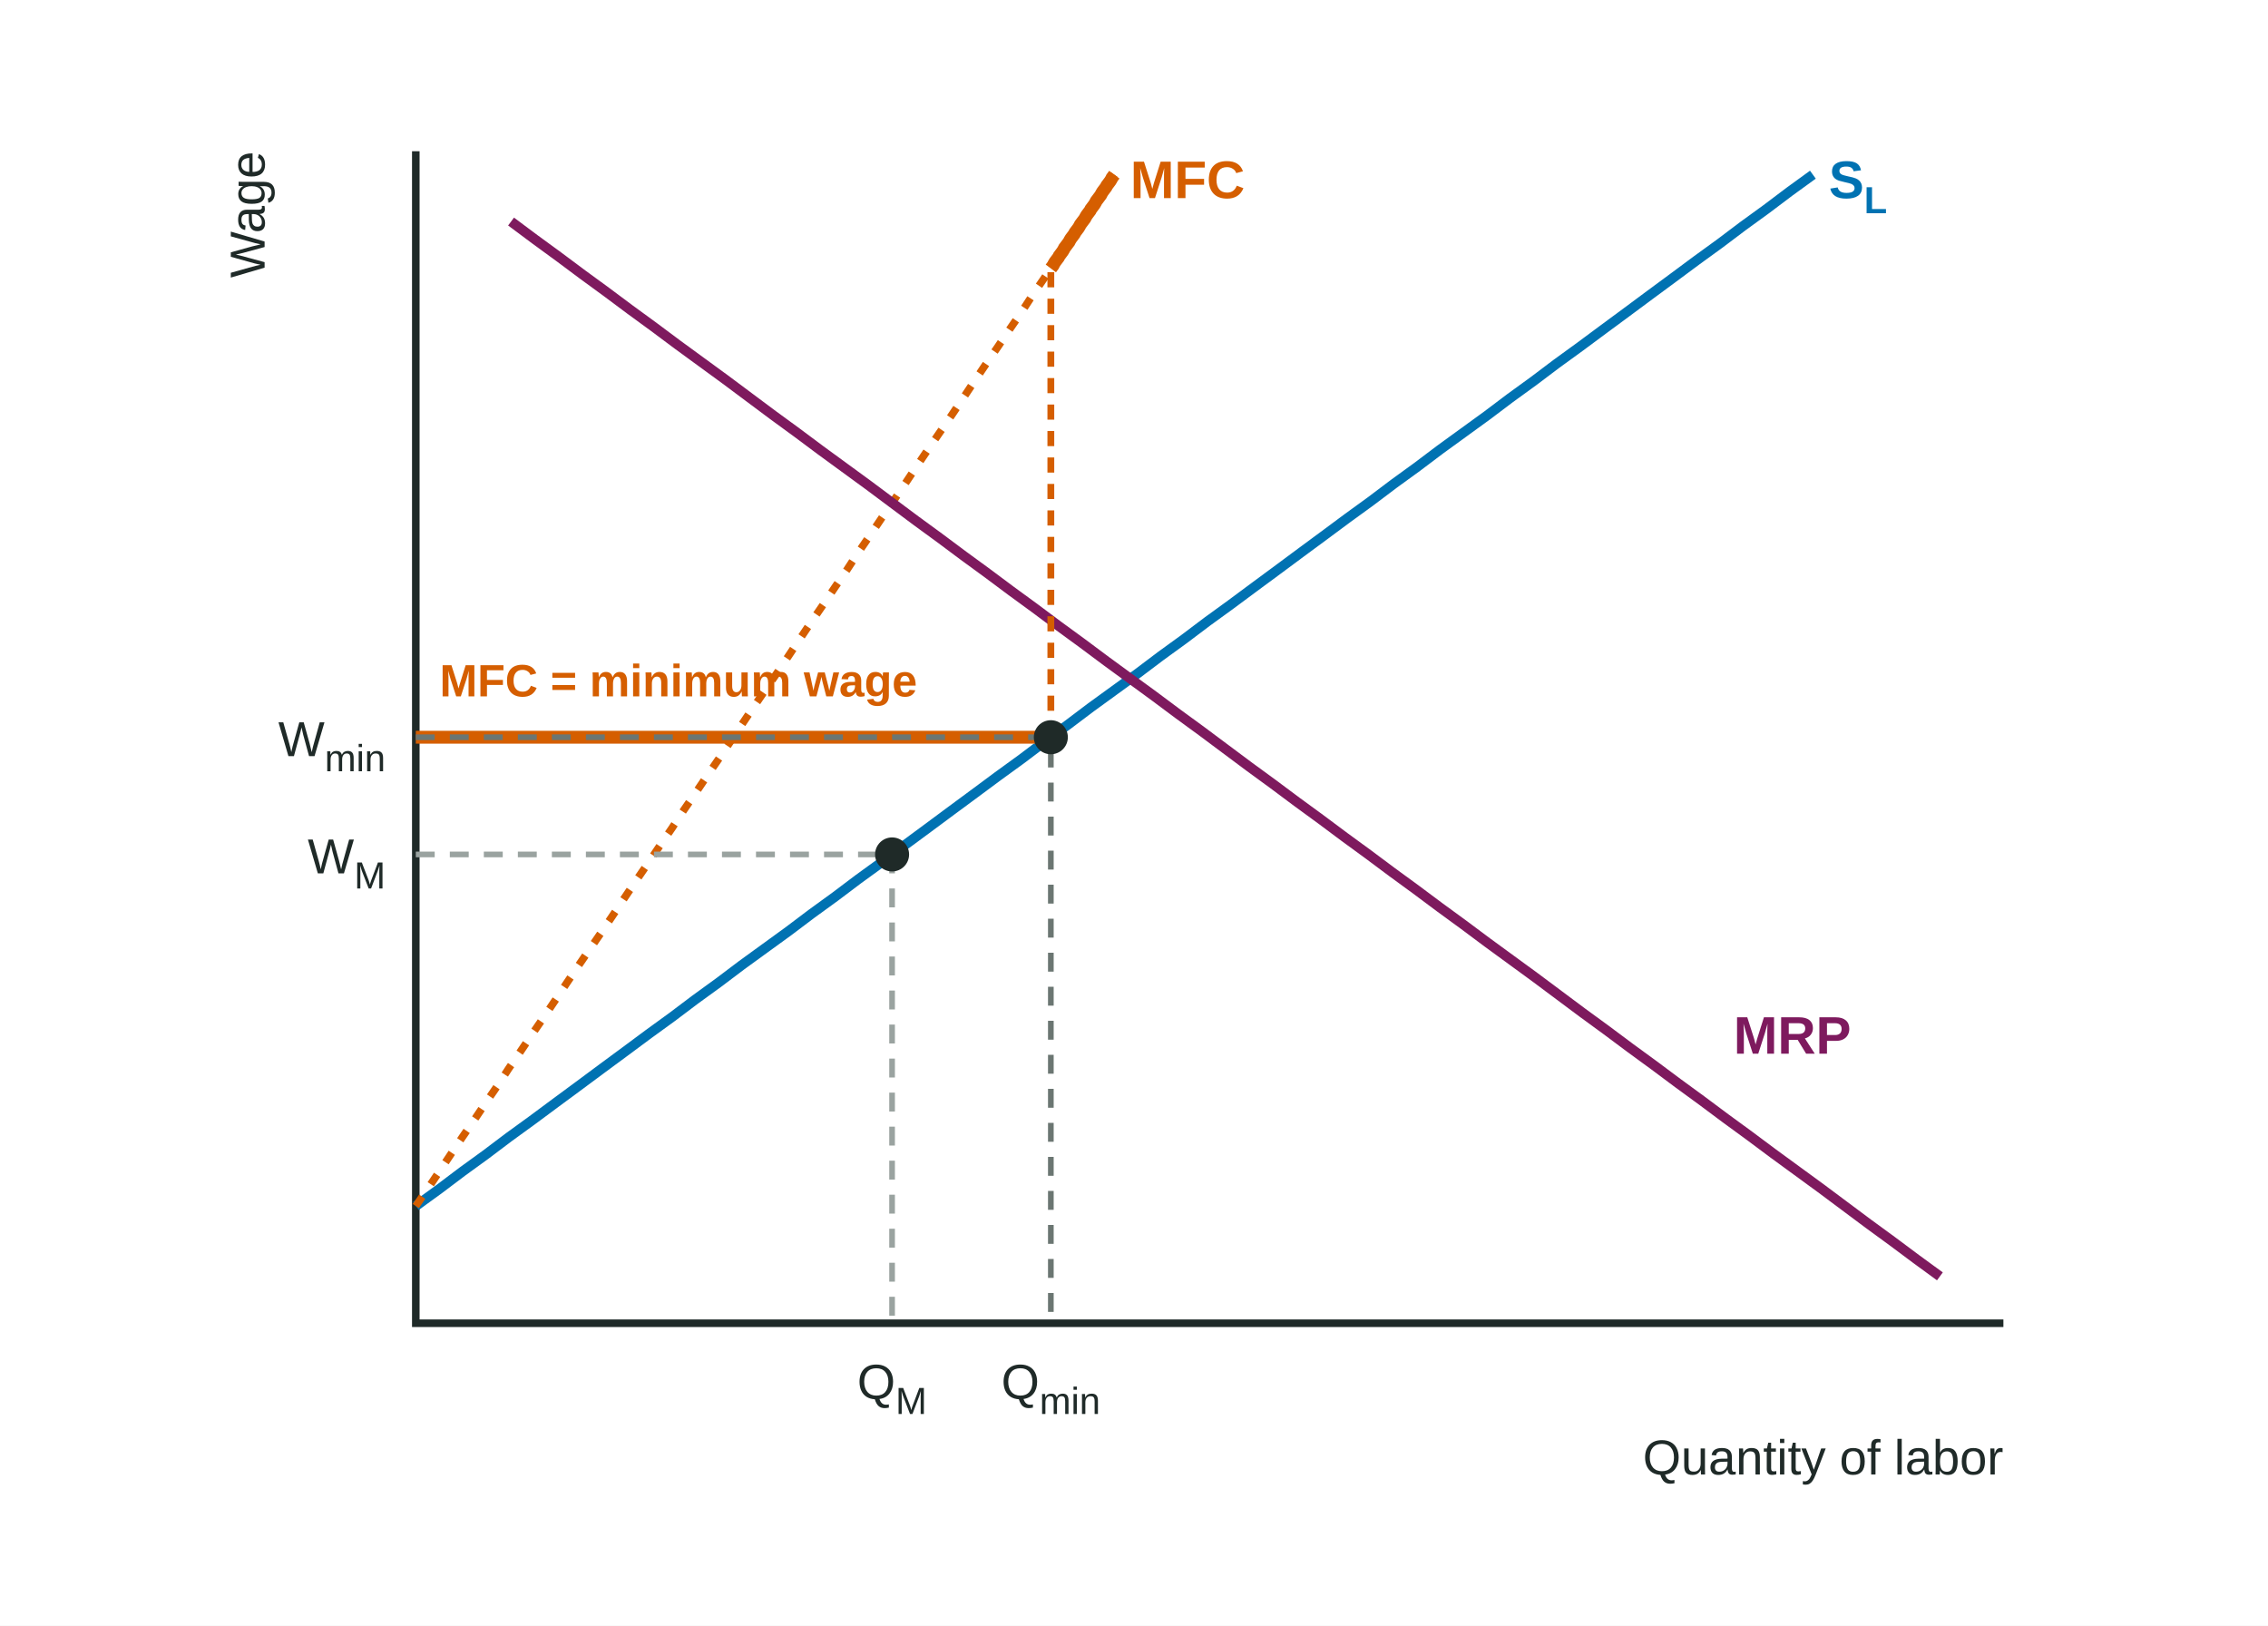
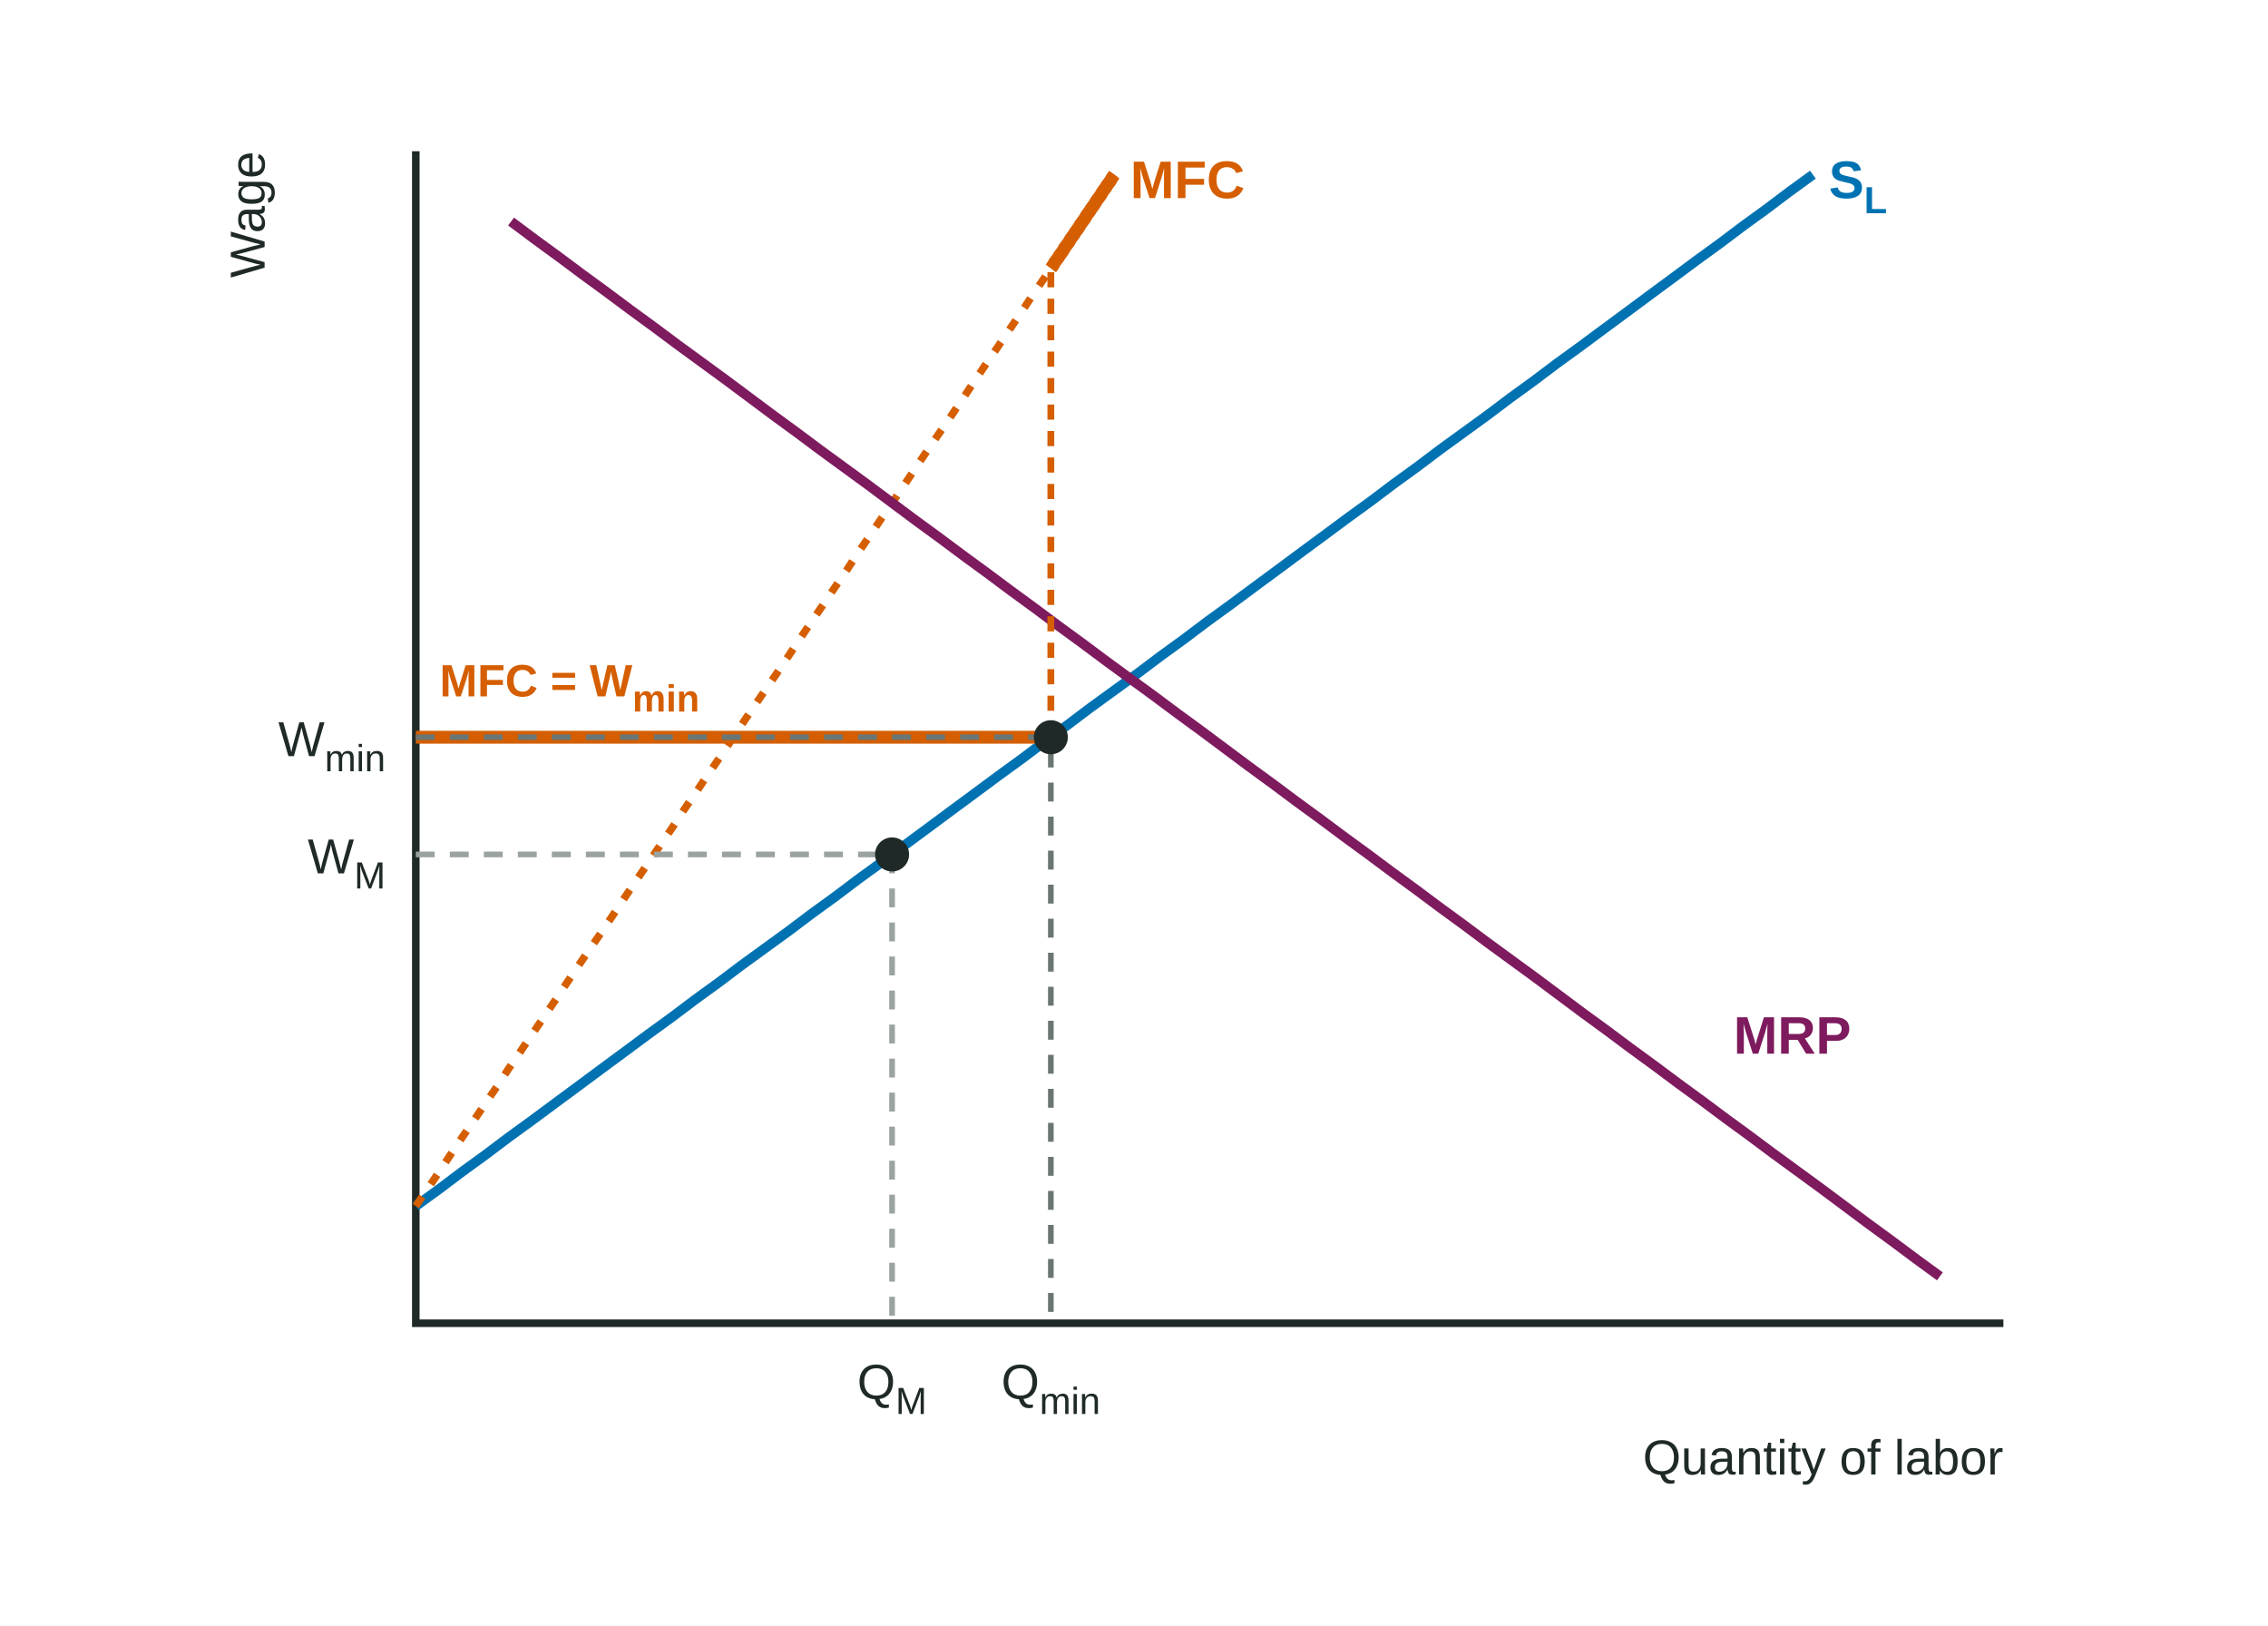
<svg xmlns="http://www.w3.org/2000/svg" viewBox="0 0 600 430" width="600" height="430" role="img" aria-labelledby="monopsony-min-wage-t monopsony-min-wage-d" font-family="Arial, Helvetica, sans-serif">
  <defs>
    <marker id="monopsony-min-wage-ar" viewBox="0 0 10 10" refX="9" refY="5" markerWidth="7" markerHeight="7" orient="auto-start-reverse">
      <path d="M0,0 L10,5 L0,10 z" fill="#1F2A28" />
    </marker>
    <marker id="monopsony-min-wage-arA" viewBox="0 0 10 10" refX="9" refY="5" markerWidth="7" markerHeight="7" orient="auto-start-reverse">
      <path d="M0,0 L10,5 L0,10 z" fill="#7E1A5E" />
    </marker>
    <marker id="monopsony-min-wage-arV" viewBox="0 0 10 10" refX="9" refY="5" markerWidth="7" markerHeight="7" orient="auto-start-reverse">
      <path d="M0,0 L10,5 L0,10 z" fill="#D55E00" />
    </marker>
    <marker id="monopsony-min-wage-arB" viewBox="0 0 10 10" refX="9" refY="5" markerWidth="7" markerHeight="7" orient="auto-start-reverse">
      <path d="M0,0 L10,5 L0,10 z" fill="#0072B2" />
    </marker>
  </defs>
  <rect width="600" height="430" fill="#FFFFFF" />
  <path d="M110 40V350H530" fill="none" stroke="#1F2A28" stroke-width="2" />
  <text x="530" y="390" font-size="13" font-weight="normal" fill="#1F2A28" text-anchor="end">Quantity of labor</text>
  <text transform="translate(70 40) rotate(-90)" font-size="13" fill="#1F2A28" text-anchor="end">Wage</text>
  <path d="M110 319L116.2 314.5L122.3 309.9L128.5 305.4L134.6 300.8L140.8 296.3L147 291.7L153.1 287.2L159.3 282.6L165.4 278.1L171.6 273.5L177.8 269L183.9 264.4L190.1 259.9L196.2 255.3L202.4 250.8L208.6 246.3L214.7 241.7L220.9 237.2L227 232.6L233.2 228.1L239.4 223.5L245.5 219L251.7 214.4L257.8 209.9L264 205.3L270.2 200.8L276.3 196.2L282.5 191.7L288.6 187.1L294.8 182.6L301 178.1L307.1 173.5L313.3 169L319.4 164.4L325.6 159.9L331.8 155.3L337.9 150.8L344.1 146.2L350.2 141.7L356.4 137.1L362.6 132.6L368.7 128L374.9 123.5L381 118.9L387.2 114.4L393.4 109.9L399.5 105.3L405.7 100.8L411.8 96.2L418 91.7L424.2 87.1L430.3 82.6L436.5 78L442.6 73.5L448.8 68.9L455 64.4L461.1 59.8L467.3 55.3L473.4 50.7L479.6 46.2" fill="none" stroke="#0072B2" stroke-width="2.6" />
  <path d="M110 319L113.1 314.5L116.2 309.9L119.2 305.4L122.3 300.8L125.4 296.3L128.5 291.7L131.6 287.2L134.6 282.6L137.7 278.1L140.8 273.5L143.9 269L147 264.4L150 259.9L153.1 255.3L156.2 250.8L159.3 246.3L162.4 241.7L165.4 237.2L168.5 232.6L171.6 228.1L174.7 223.5L177.8 219L180.8 214.4L183.9 209.9L187 205.3L190.1 200.8L193.2 196.2L196.2 191.7L199.3 187.1L202.4 182.6L205.5 178.1L208.6 173.5L211.6 169L214.7 164.4L217.8 159.9L220.9 155.3L224 150.8L227 146.2L230.1 141.7L233.2 137.1L236.3 132.6L239.4 128L242.4 123.5L245.5 118.9L248.6 114.4L251.7 109.9L254.8 105.3L257.8 100.8L260.9 96.2L264 91.7L267.1 87.1L270.2 82.6L273.2 78L276.3 73.5L279.4 68.9L282.5 64.4L285.6 59.8L288.6 55.3L291.7 50.7L294.8 46.2" fill="none" stroke="#D55E00" stroke-width="2" stroke-dasharray="3 4" />
  <path d="M135.2 58.6L141.5 63.3L147.8 67.9L154.1 72.6L160.4 77.2L166.7 81.9L173 86.5L179.3 91.2L185.6 95.8L191.9 100.4L198.2 105.1L204.5 109.8L210.8 114.4L217.1 119.1L223.4 123.7L229.7 128.3L236 133L242.3 137.7L248.6 142.3L254.9 147L261.2 151.6L267.5 156.3L273.8 160.9L280.1 165.6L286.4 170.2L292.7 174.9L299 179.5L305.3 184.1L311.6 188.8L317.9 193.4L324.2 198.1L330.5 202.8L336.8 207.4L343.1 212.1L349.4 216.7L355.7 221.4L362 226L368.3 230.7L374.6 235.3L380.9 240L387.2 244.6L393.5 249.3L399.8 253.9L406.1 258.5L412.4 263.2L418.7 267.9L425 272.5L431.3 277.2L437.6 281.8L443.9 286.5L450.2 291.1L456.5 295.8L462.8 300.4L469.1 305.1L475.4 309.7L481.7 314.3L488 319L494.3 323.7L500.6 328.3L506.9 333L513.2 337.6" fill="none" stroke="#7E1A5E" stroke-width="2.6" />
  <line x1="110" y1="195" x2="278" y2="195" stroke="#D55E00" stroke-width="3.4" />
  <line x1="278" y1="195" x2="278" y2="71" stroke="#D55E00" stroke-width="1.8" stroke-dasharray="4 3" />
  <path d="M278 71L278.3 70.6L278.6 70.2L278.8 69.8L279.1 69.3L279.4 68.9L279.7 68.5L280 68.1L280.2 67.7L280.5 67.3L280.8 66.9L281.1 66.5L281.4 66L281.6 65.6L281.9 65.2L282.2 64.8L282.5 64.4L282.8 64L283 63.6L283.3 63.1L283.6 62.7L283.9 62.3L284.2 61.9L284.4 61.5L284.7 61.1L285 60.7L285.3 60.3L285.6 59.8L285.8 59.4L286.1 59L286.4 58.6L286.7 58.2L287 57.8L287.2 57.4L287.5 56.9L287.8 56.5L288.1 56.1L288.4 55.7L288.6 55.3L288.9 54.9L289.2 54.5L289.5 54.1L289.8 53.6L290 53.2L290.3 52.8L290.6 52.4L290.9 52L291.2 51.6L291.4 51.2L291.7 50.7L292 50.3L292.3 49.9L292.6 49.5L292.8 49.1L293.1 48.7L293.4 48.3L293.7 47.9L294 47.4L294.2 47L294.5 46.6L294.8 46.2" fill="none" stroke="#D55E00" stroke-width="3.4" />
  <path d="M110 226H236V350" fill="none" stroke="#9AA3A0" stroke-width="1.5" stroke-dasharray="5 4" />
  <circle cx="236" cy="226" r="4.5" fill="#1F2A28" />
  <text x="236" y="370" font-size="13" font-weight="normal" fill="#1F2A28" text-anchor="middle">Q<tspan font-size="10" dy="4">M</tspan>
  </text>
  <text x="102" y="231" font-size="13" font-weight="normal" fill="#1F2A28" text-anchor="end">W<tspan font-size="10" dy="4">M</tspan>
  </text>
  <path d="M110 195H278V350" fill="none" stroke="#6B7672" stroke-width="1.5" stroke-dasharray="5 4" />
  <circle cx="278" cy="195" r="4.5" fill="#1F2A28" />
  <text x="278" y="370" font-size="13" font-weight="normal" fill="#1F2A28" text-anchor="middle">Q<tspan font-size="10" dy="4">min</tspan>
  </text>
  <text x="102" y="200" font-size="13" font-weight="normal" fill="#1F2A28" text-anchor="end">W<tspan font-size="10" dy="4">min</tspan>
  </text>
  <text x="483.8" y="52.4" font-size="14" font-weight="bold" fill="#0072B2" text-anchor="start">S<tspan font-size="10" dy="4">L</tspan>
  </text>
  <text x="299" y="52.4" font-size="14" font-weight="bold" fill="#D55E00" text-anchor="start">MFC</text>
  <text x="458.6" y="278.7" font-size="14" font-weight="bold" fill="#7E1A5E" text-anchor="start">MRP</text>
-   <text x="116.3" y="184.2" font-size="12" font-weight="bold" fill="#D55E00" text-anchor="start">MFC = minimum wage</text>
+   <text x="116.3" y="184.2" font-size="12" font-weight="bold" fill="#D55E00" text-anchor="start">MFC = W<tspan font-size="10" dy="4">min</tspan>
+   </text>
</svg>
